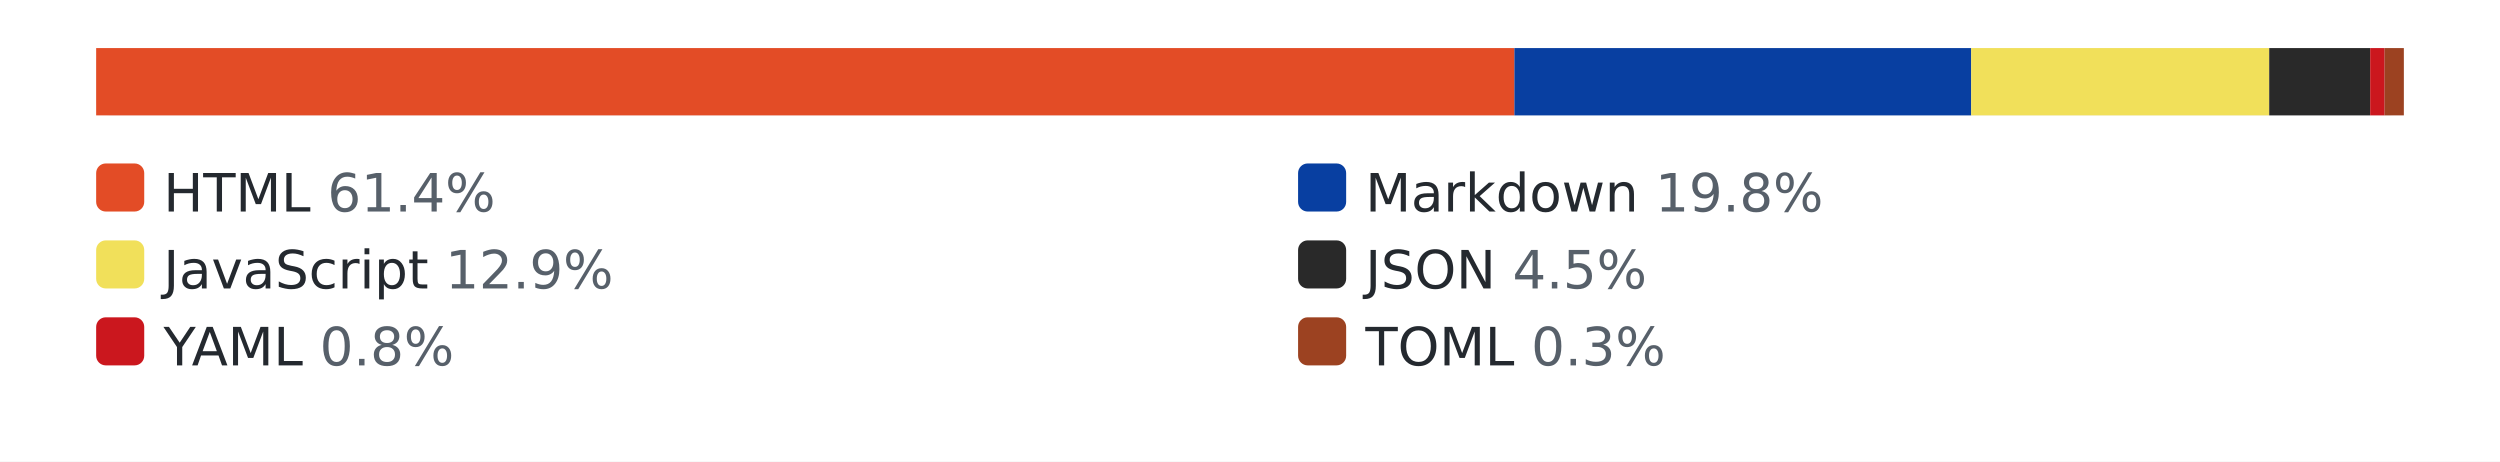
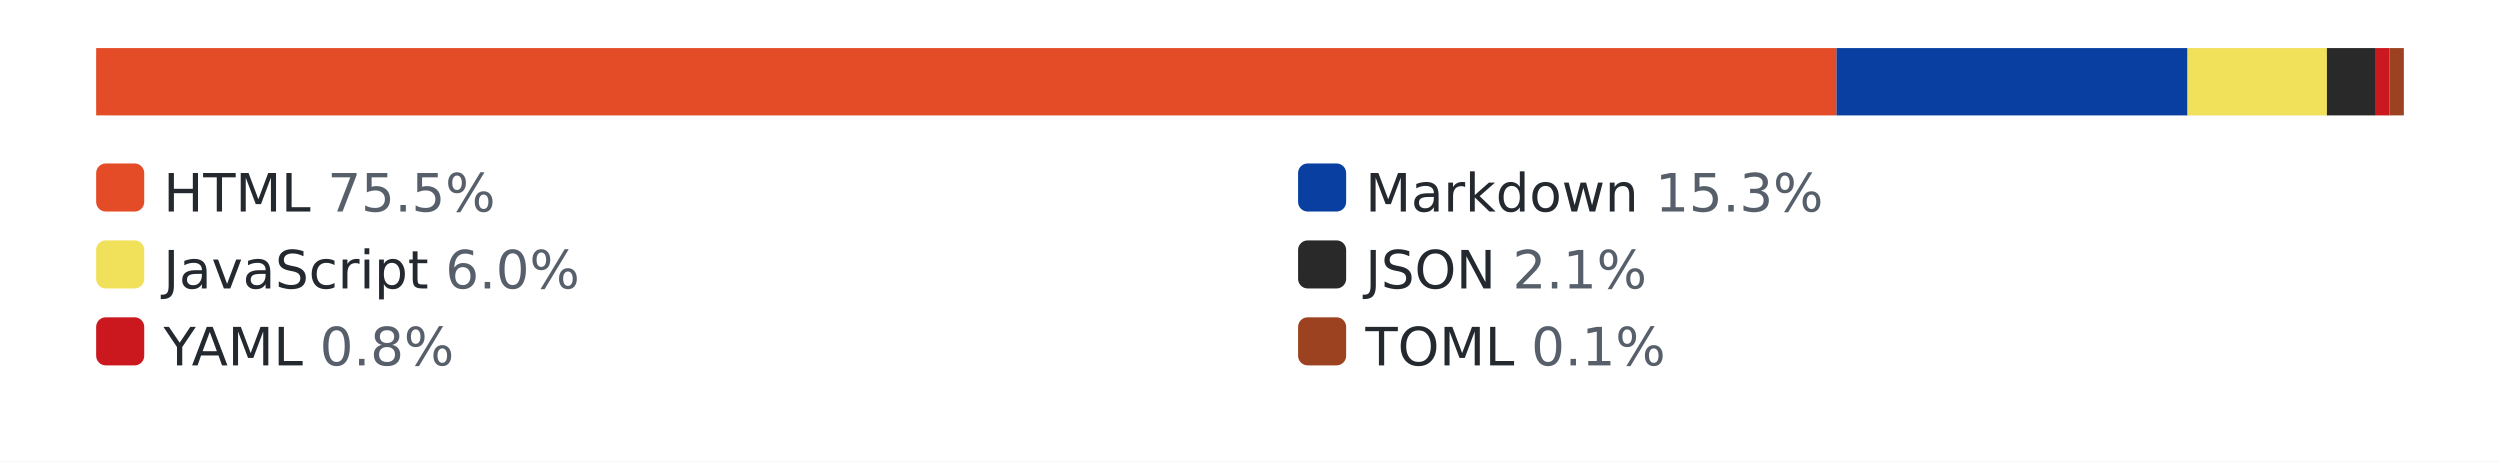
<svg xmlns="http://www.w3.org/2000/svg" width="520" height="96" role="img" aria-label="languages by lines of code">
  <style>.bg{fill:#ffffff}.track{fill:#eaecef}.lbl{fill:#24292f}.pct{fill:#57606a}@media (prefers-color-scheme: dark){.bg{fill:#0d1117}.track{fill:#30363d}.lbl{fill:#e6edf3}.pct{fill:#8b949e}}</style>
  <rect class="bg" width="520" height="96" />
  <rect class="track" x="20" y="10" width="480" height="14" rx="3" />
-   <rect x="20" y="10" width="295" height="14" fill="#e34c26" />
-   <rect x="315" y="10" width="95" height="14" fill="#083fa1" />
-   <rect x="410" y="10" width="62" height="14" fill="#f1e05a" />
-   <rect x="472" y="10" width="21" height="14" fill="#292929" />
-   <rect x="493" y="10" width="3" height="14" fill="#cb171e" />
-   <rect x="496" y="10" width="4" height="14" fill="#9c4221" />
+   <rect x="20" y="10" width="362" height="14" fill="#e34c26" />
+   <rect x="382" y="10" width="73" height="14" fill="#083fa1" />
+   <rect x="455" y="10" width="29" height="14" fill="#f1e05a" />
+   <rect x="484" y="10" width="10" height="14" fill="#292929" />
+   <rect x="494" y="10" width="3" height="14" fill="#cb171e" />
+   <rect x="497" y="10" width="3" height="14" fill="#9c4221" />
  <rect x="20" y="34" width="10" height="10" rx="2" fill="#e34c26" />
-   <text x="34" y="44" font-family="Verdana,Geneva,DejaVu Sans,sans-serif" font-size="11" class="lbl">HTML <tspan class="pct">61.4%</tspan>
+   <text x="34" y="44" font-family="Verdana,Geneva,DejaVu Sans,sans-serif" font-size="11" class="lbl">HTML <tspan class="pct">75.5%</tspan>
  </text>
  <rect x="270" y="34" width="10" height="10" rx="2" fill="#083fa1" />
-   <text x="284" y="44" font-family="Verdana,Geneva,DejaVu Sans,sans-serif" font-size="11" class="lbl">Markdown <tspan class="pct">19.8%</tspan>
+   <text x="284" y="44" font-family="Verdana,Geneva,DejaVu Sans,sans-serif" font-size="11" class="lbl">Markdown <tspan class="pct">15.3%</tspan>
  </text>
  <rect x="20" y="50" width="10" height="10" rx="2" fill="#f1e05a" />
-   <text x="34" y="60" font-family="Verdana,Geneva,DejaVu Sans,sans-serif" font-size="11" class="lbl">JavaScript <tspan class="pct">12.9%</tspan>
+   <text x="34" y="60" font-family="Verdana,Geneva,DejaVu Sans,sans-serif" font-size="11" class="lbl">JavaScript <tspan class="pct">6.0%</tspan>
  </text>
  <rect x="270" y="50" width="10" height="10" rx="2" fill="#292929" />
-   <text x="284" y="60" font-family="Verdana,Geneva,DejaVu Sans,sans-serif" font-size="11" class="lbl">JSON <tspan class="pct">4.5%</tspan>
+   <text x="284" y="60" font-family="Verdana,Geneva,DejaVu Sans,sans-serif" font-size="11" class="lbl">JSON <tspan class="pct">2.1%</tspan>
  </text>
  <rect x="20" y="66" width="10" height="10" rx="2" fill="#cb171e" />
  <text x="34" y="76" font-family="Verdana,Geneva,DejaVu Sans,sans-serif" font-size="11" class="lbl">YAML <tspan class="pct">0.8%</tspan>
  </text>
  <rect x="270" y="66" width="10" height="10" rx="2" fill="#9c4221" />
-   <text x="284" y="76" font-family="Verdana,Geneva,DejaVu Sans,sans-serif" font-size="11" class="lbl">TOML <tspan class="pct">0.3%</tspan>
+   <text x="284" y="76" font-family="Verdana,Geneva,DejaVu Sans,sans-serif" font-size="11" class="lbl">TOML <tspan class="pct">0.1%</tspan>
  </text>
</svg>
